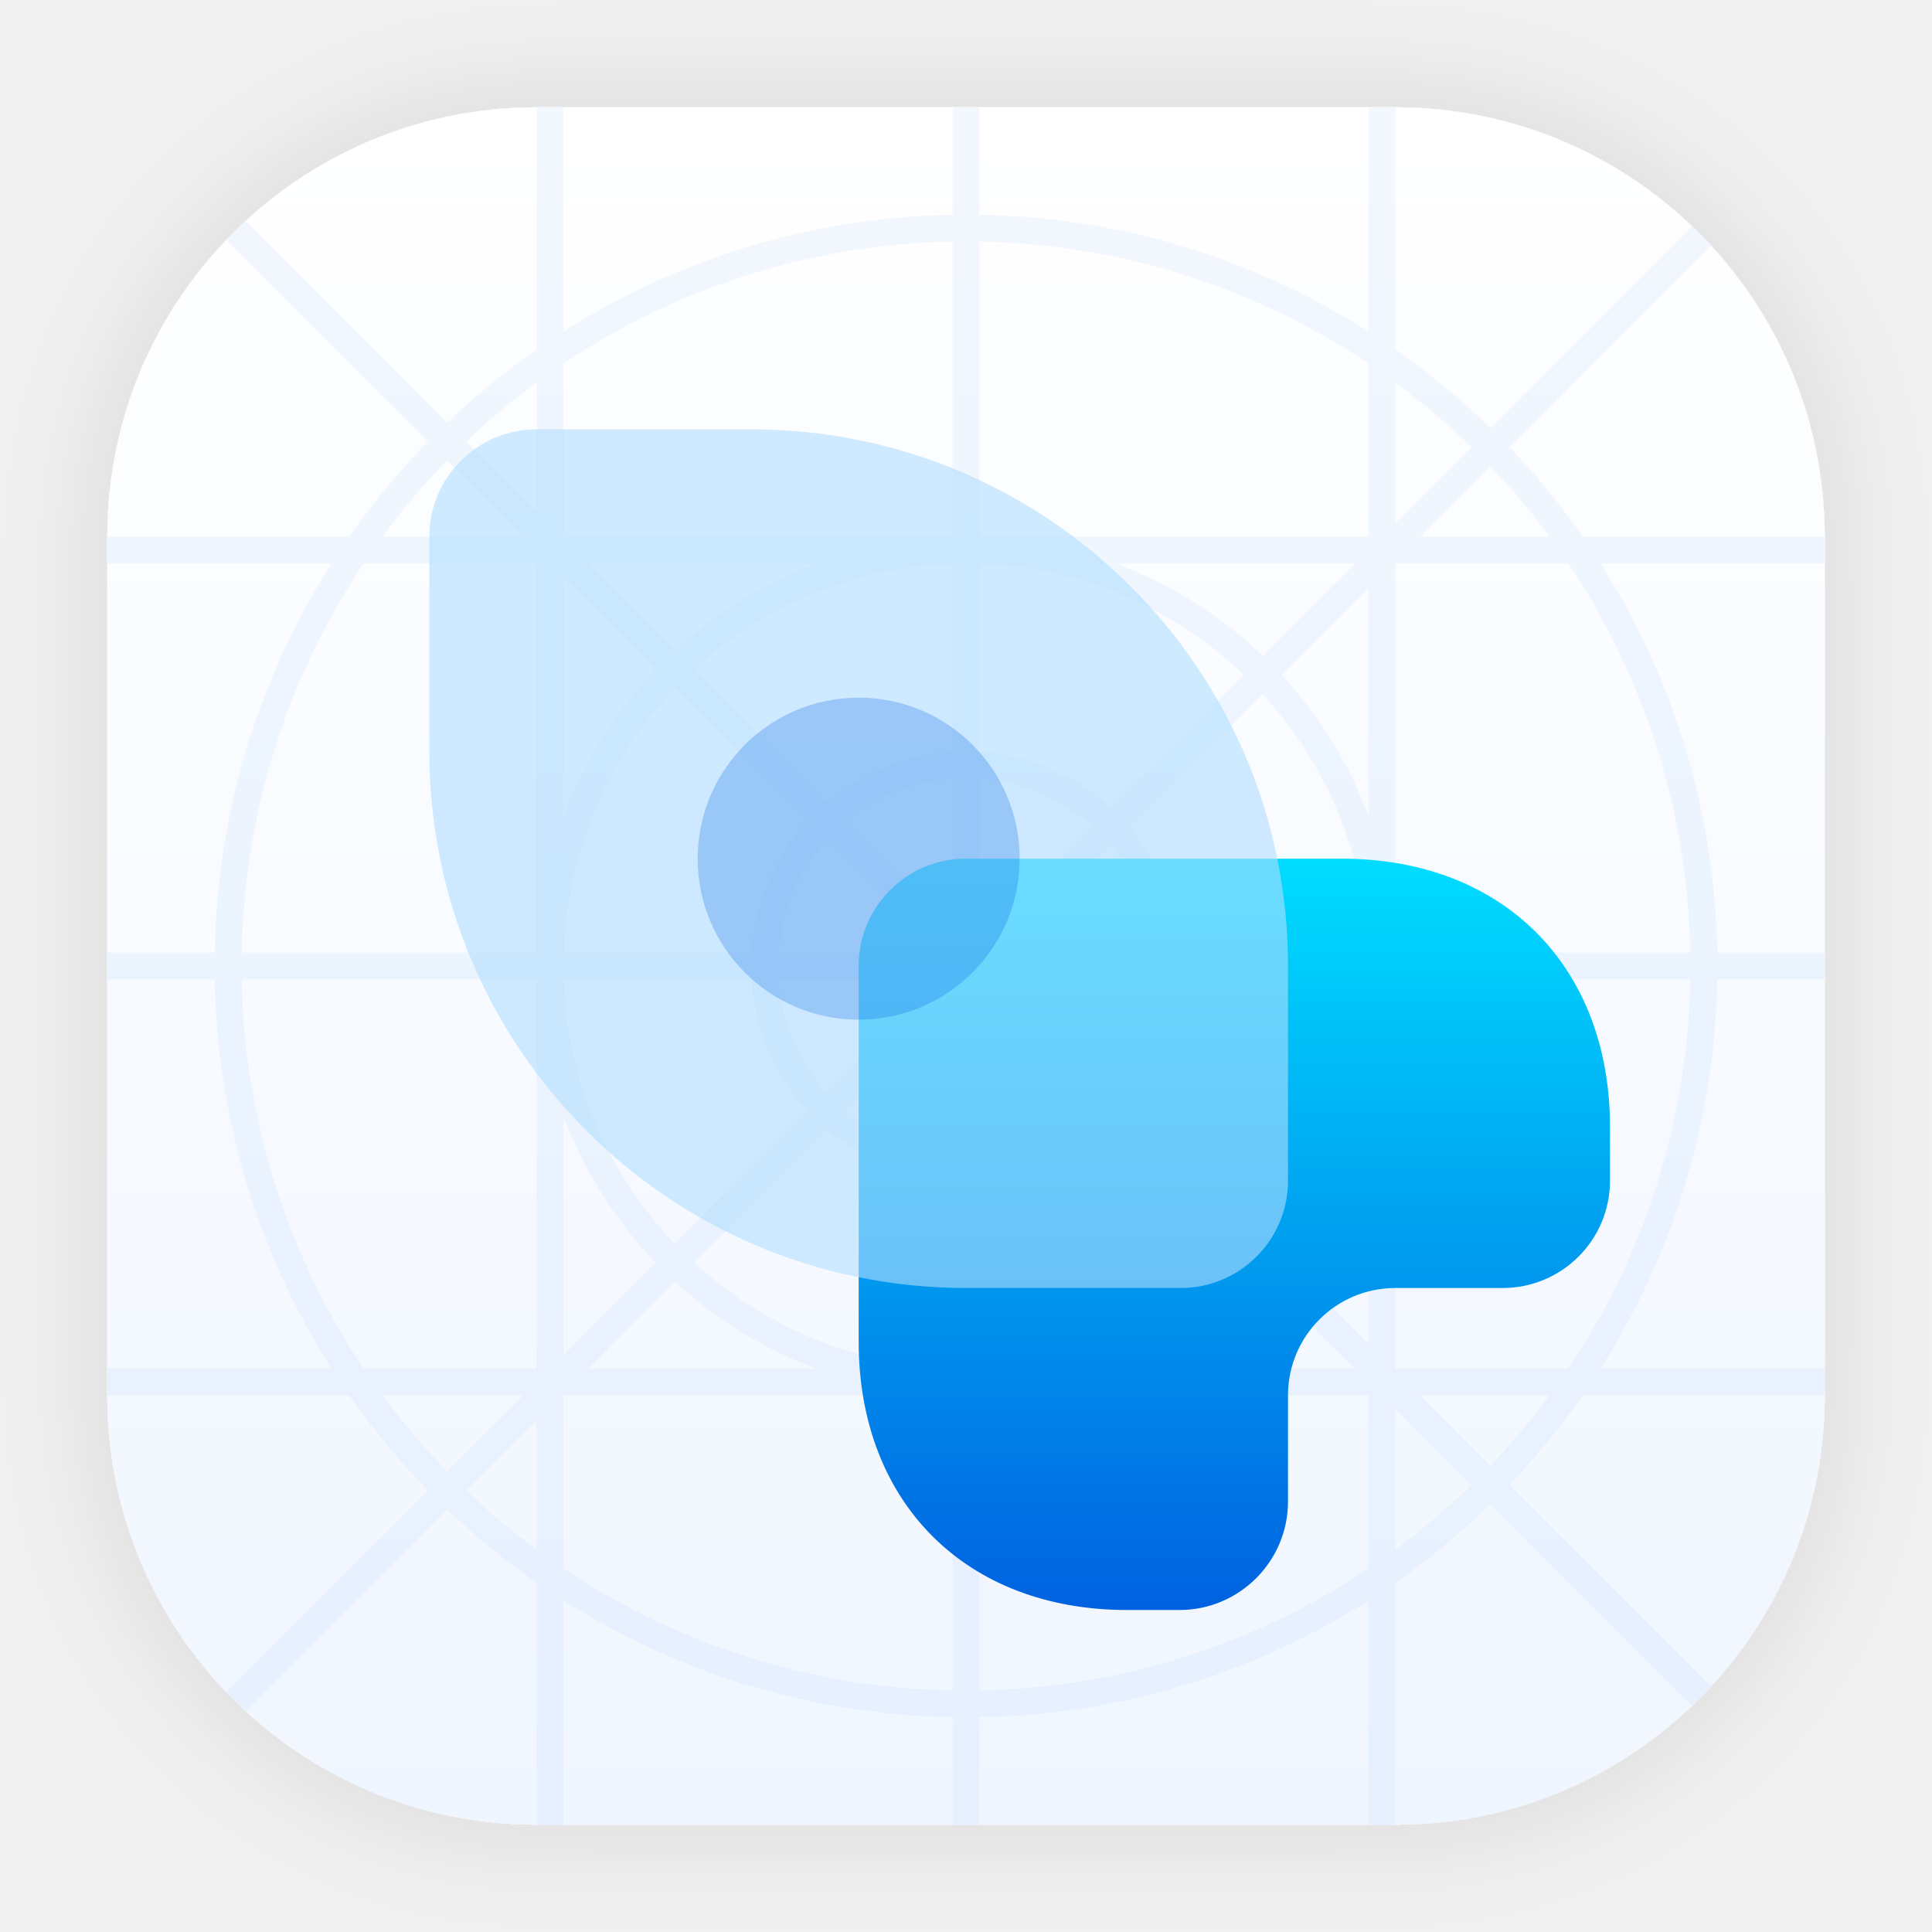
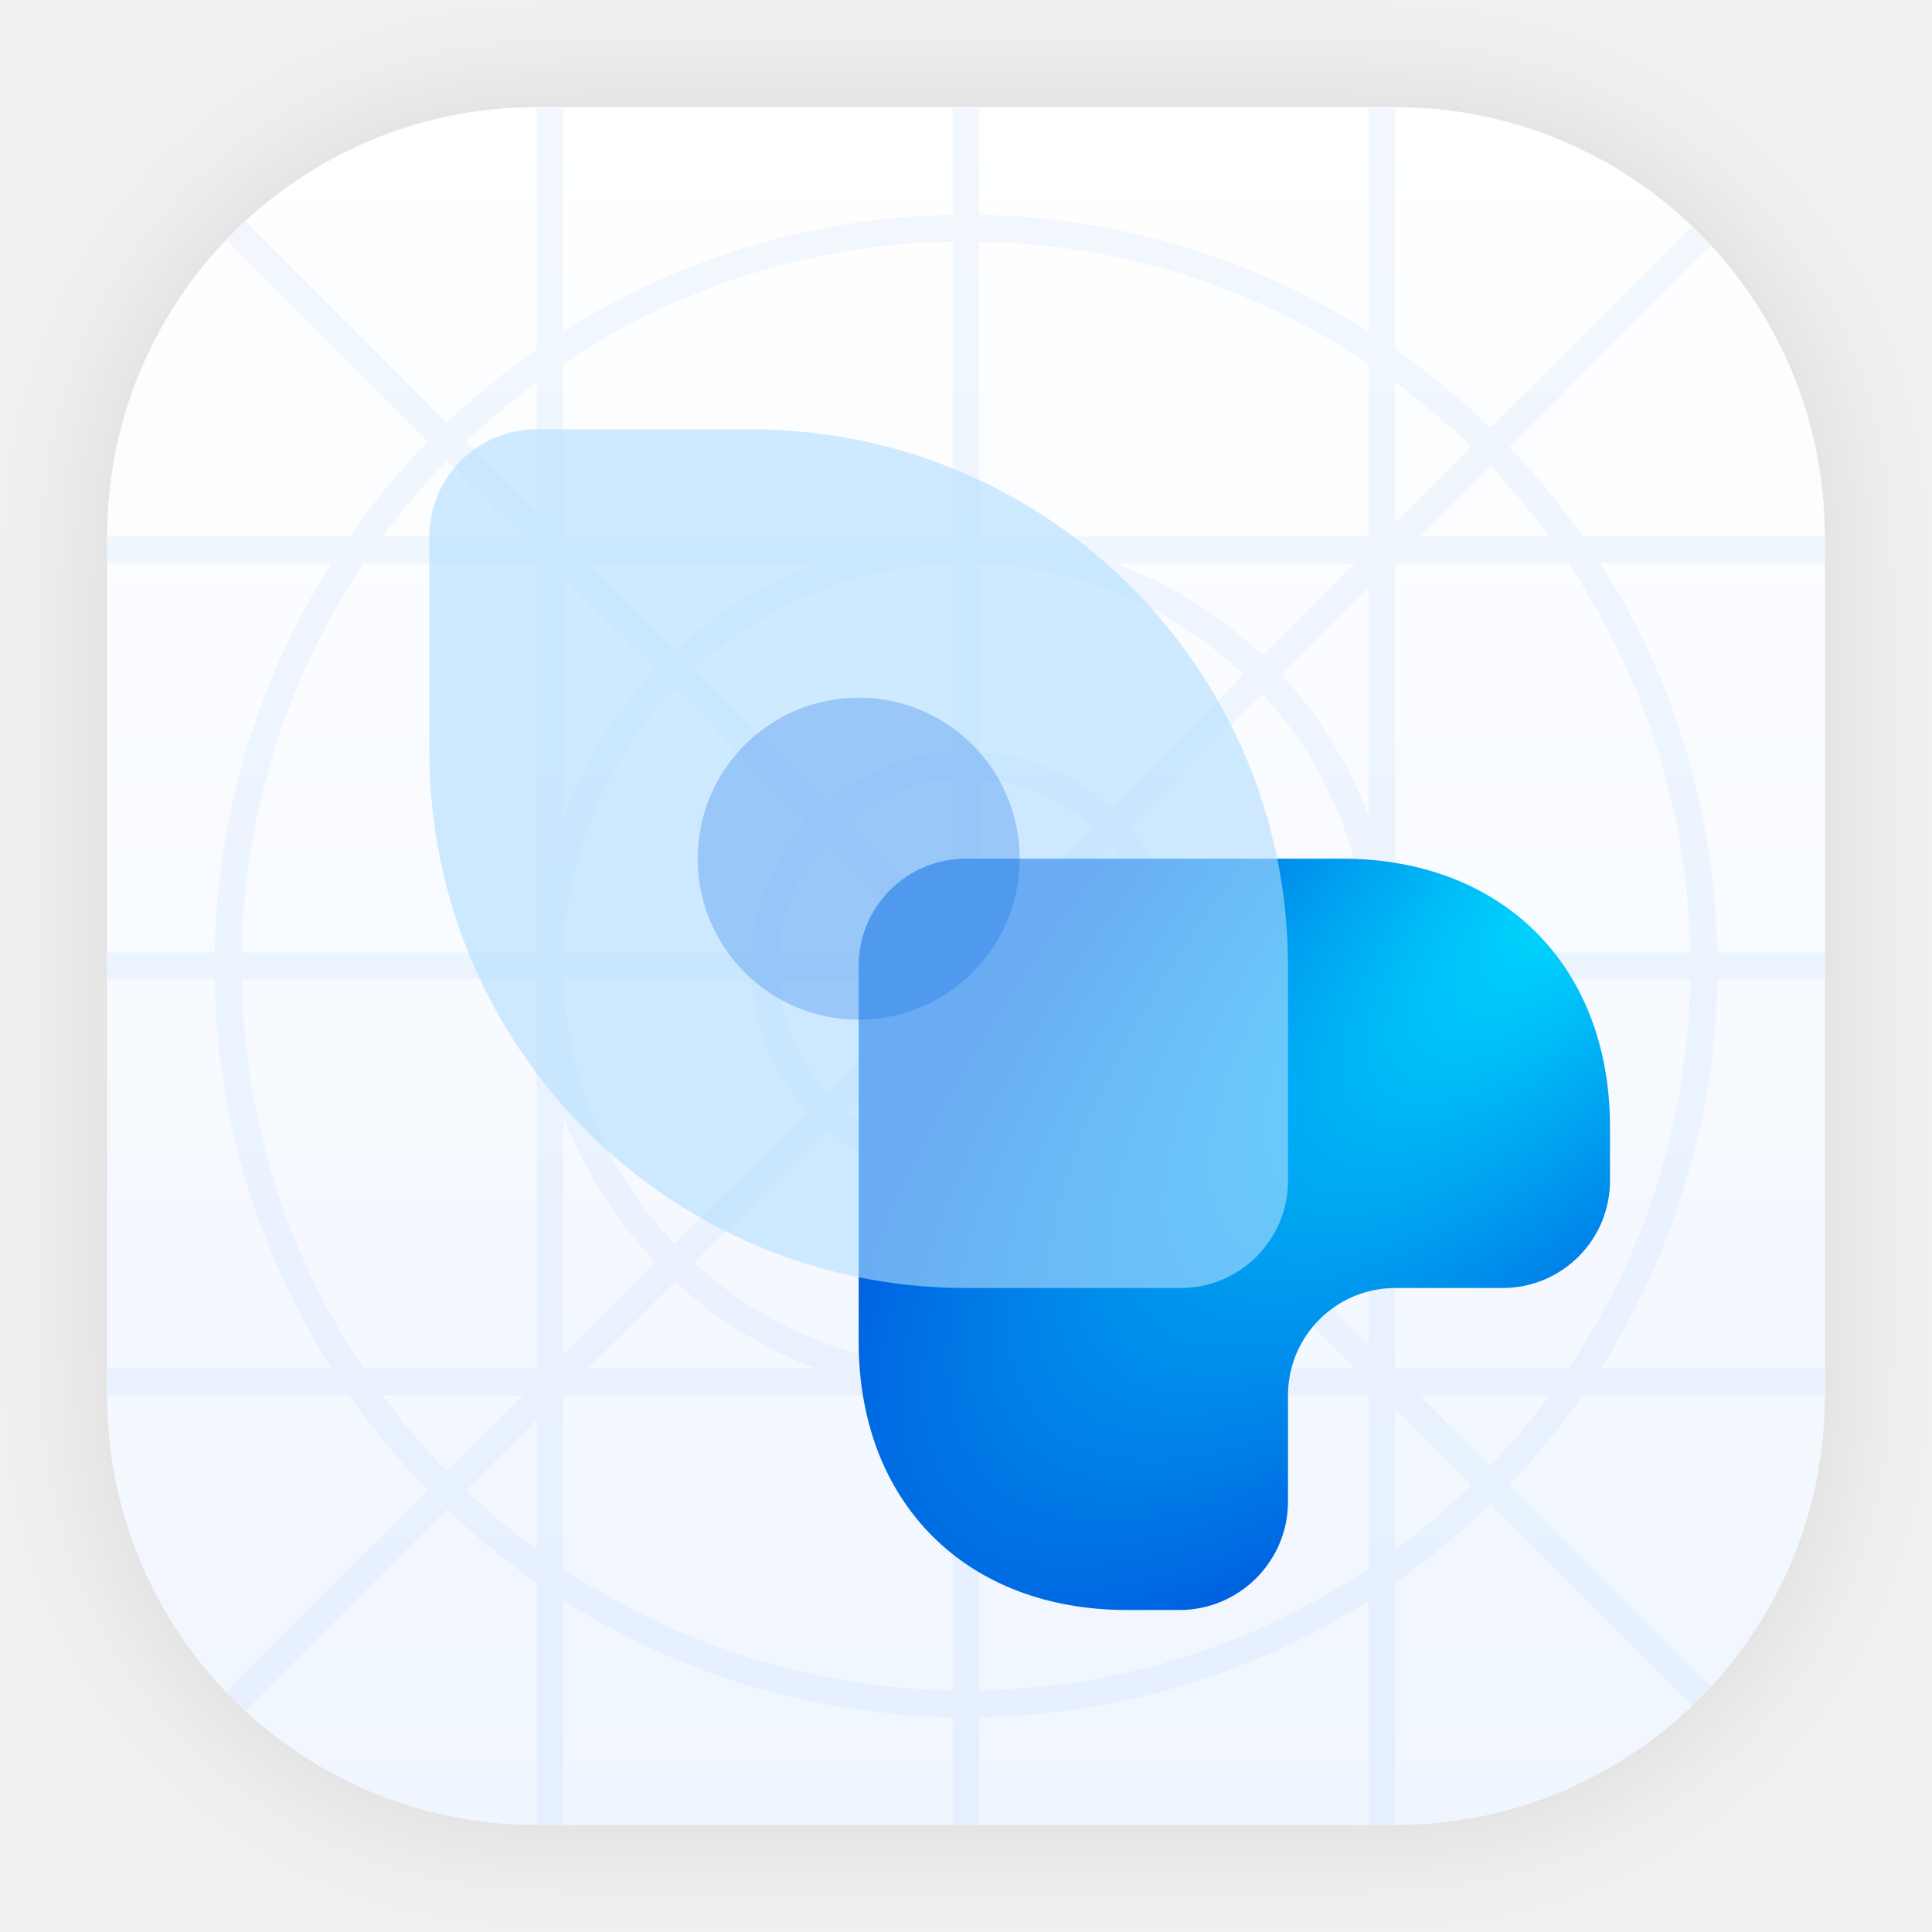
<svg xmlns="http://www.w3.org/2000/svg" width="72" height="72" viewBox="0 0 72 72" fill="none">
  <g clip-path="url(#clip0_900_4)">
    <g filter="url(#filter0_d_900_4)">
      <rect x="4" y="4" width="64" height="64" rx="16" fill="url(#paint0_linear_900_4)" />
    </g>
    <mask id="mask0_900_4" style="mask-type:alpha" maskUnits="userSpaceOnUse" x="4" y="4" width="64" height="64">
      <rect x="4" y="4" width="64" height="64" rx="16" fill="white" />
    </mask>
    <g mask="url(#mask0_900_4)">
      <g opacity="0.05">
        <circle cx="36" cy="36" r="15.5" stroke="#0061E0" />
        <circle cx="36" cy="36" r="7.5" stroke="#0061E0" />
        <circle cx="36" cy="36" r="27.5" stroke="#0061E0" />
        <line x1="3.854" y1="3.646" x2="67.854" y2="67.646" stroke="#0061E0" />
        <line x1="68.354" y1="3.854" x2="4.354" y2="67.854" stroke="#0061E0" />
        <rect x="20.5" y="3.5" width="31" height="65" stroke="#0061E0" />
        <rect x="3.5" y="20.5" width="65" height="31" stroke="#0061E0" />
        <line x1="36" y1="4" x2="36" y2="69" stroke="#0061E0" />
        <line x1="3" y1="36" x2="68" y2="36" stroke="#0061E0" />
      </g>
-       <path d="M50 32H35.997C33.788 32 32 33.788 32 35.998V50C32 56 36 60 42 60H43.96C46.185 60 48 58.185 48 55.96V52C48 49.791 49.791 48 52 48H56C58.209 48 60 46.21 60 44.001V42C60 36 56 32 50 32Z" fill="url(#paint1_linear_900_4)" />
+       <path d="M50 32H35.997C33.788 32 32 33.788 32 35.998V50C32 56 36 60 42 60H43.96C46.185 60 48 58.185 48 55.96V52C48 49.791 49.791 48 52 48H56C58.209 48 60 46.21 60 44.001V42C60 36 56 32 50 32Z" fill="url(#paint1_radial_900_4)" />
      <g filter="url(#filter1_b_900_4)">
        <path d="M16 20C16 17.791 17.791 16 20 16H28C39.046 16 48 24.954 48 36V44C48 46.209 46.209 48 44 48H36C24.954 48 16 39.046 16 28V20Z" fill="#B0DDFF" fill-opacity="0.6" />
      </g>
      <circle cx="32" cy="32" r="6" fill="#0061E0" fill-opacity="0.25" />
    </g>
  </g>
  <defs>
    <filter id="filter0_d_900_4" x="0" y="0" width="72" height="72" filterUnits="userSpaceOnUse" color-interpolation-filters="sRGB">
      <feFlood flood-opacity="0" result="BackgroundImageFix" />
      <feColorMatrix in="SourceAlpha" type="matrix" values="0 0 0 0 0 0 0 0 0 0 0 0 0 0 0 0 0 0 127 0" result="hardAlpha" />
      <feOffset />
      <feGaussianBlur stdDeviation="2" />
      <feComposite in2="hardAlpha" operator="out" />
      <feColorMatrix type="matrix" values="0 0 0 0 0 0 0 0 0 0 0 0 0 0 0 0 0 0 0.1 0" />
      <feBlend mode="normal" in2="BackgroundImageFix" result="effect1_dropShadow_900_4" />
      <feBlend mode="normal" in="SourceGraphic" in2="effect1_dropShadow_900_4" result="shape" />
    </filter>
-     <filter id="filter1_b_900_4" x="12" y="12" width="40" height="40" filterUnits="userSpaceOnUse" color-interpolation-filters="sRGB">
+     <filter id="filter1_b_900_4" x="8" y="8" width="48" height="48" filterUnits="userSpaceOnUse" color-interpolation-filters="sRGB">
      <feFlood flood-opacity="0" result="BackgroundImageFix" />
-       <feGaussianBlur in="BackgroundImageFix" stdDeviation="2" />
+       <feGaussianBlur in="BackgroundImageFix" stdDeviation="4" />
      <feComposite in2="SourceAlpha" operator="in" result="effect1_backgroundBlur_900_4" />
      <feBlend mode="normal" in="SourceGraphic" in2="effect1_backgroundBlur_900_4" result="shape" />
    </filter>
    <linearGradient id="paint0_linear_900_4" x1="36" y1="4" x2="36" y2="68" gradientUnits="userSpaceOnUse">
      <stop stop-color="white" />
      <stop offset="1" stop-color="#F0F6FF" />
    </linearGradient>
-     <linearGradient id="paint1_linear_900_4" x1="46" y1="32" x2="46" y2="60" gradientUnits="userSpaceOnUse">
+     <radialGradient id="paint1_radial_900_4" cx="0" cy="0" r="1" gradientUnits="userSpaceOnUse" gradientTransform="translate(60 32) rotate(135) scale(39.598 14.3444)">
      <stop stop-color="#00DDFF" />
      <stop offset="1" stop-color="#0061E0" />
-     </linearGradient>
+     </radialGradient>
    <clipPath id="clip0_900_4">
      <rect width="72" height="72" fill="white" />
    </clipPath>
  </defs>
</svg>
